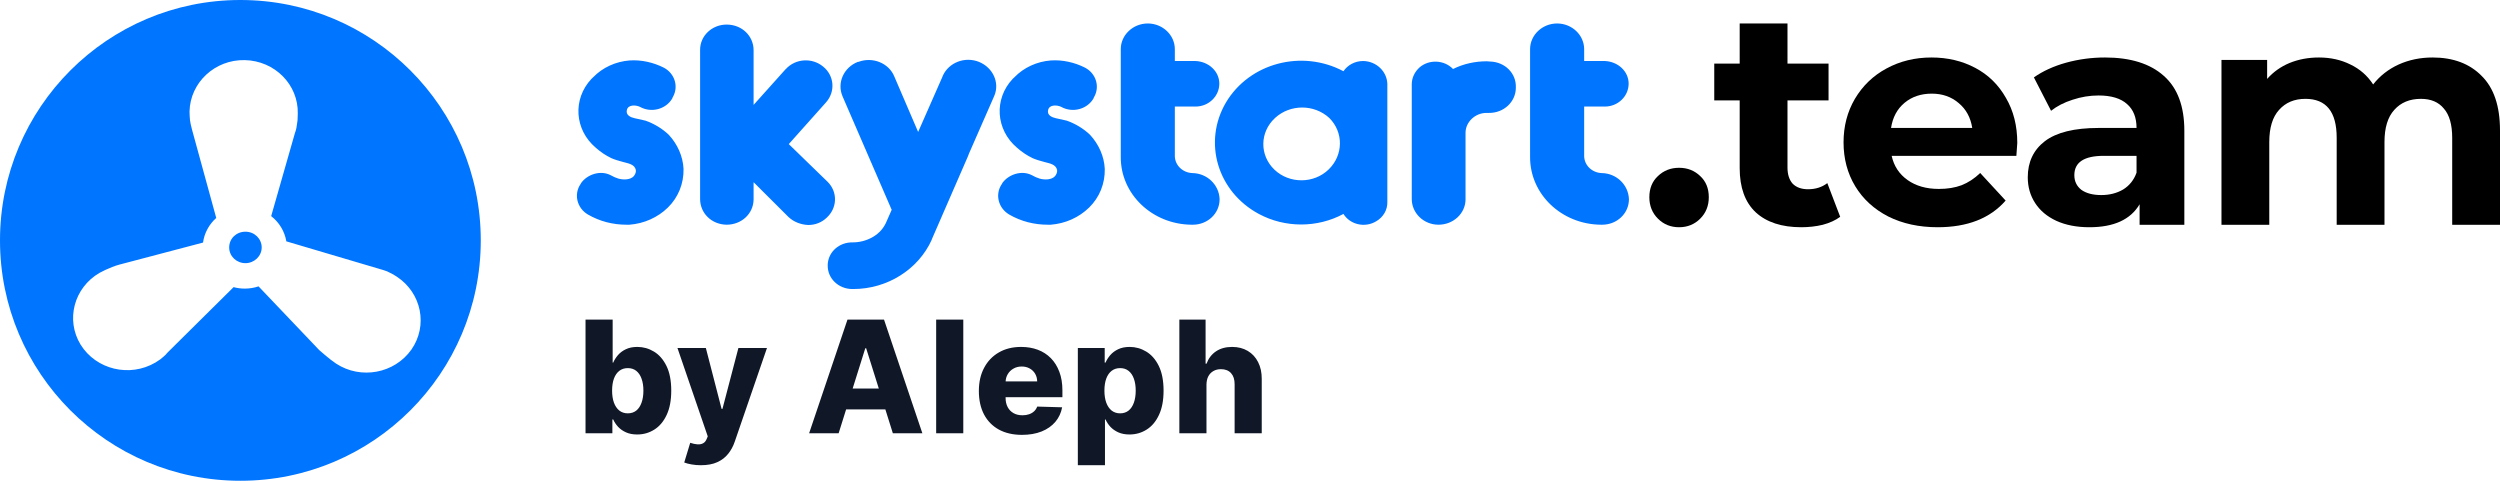
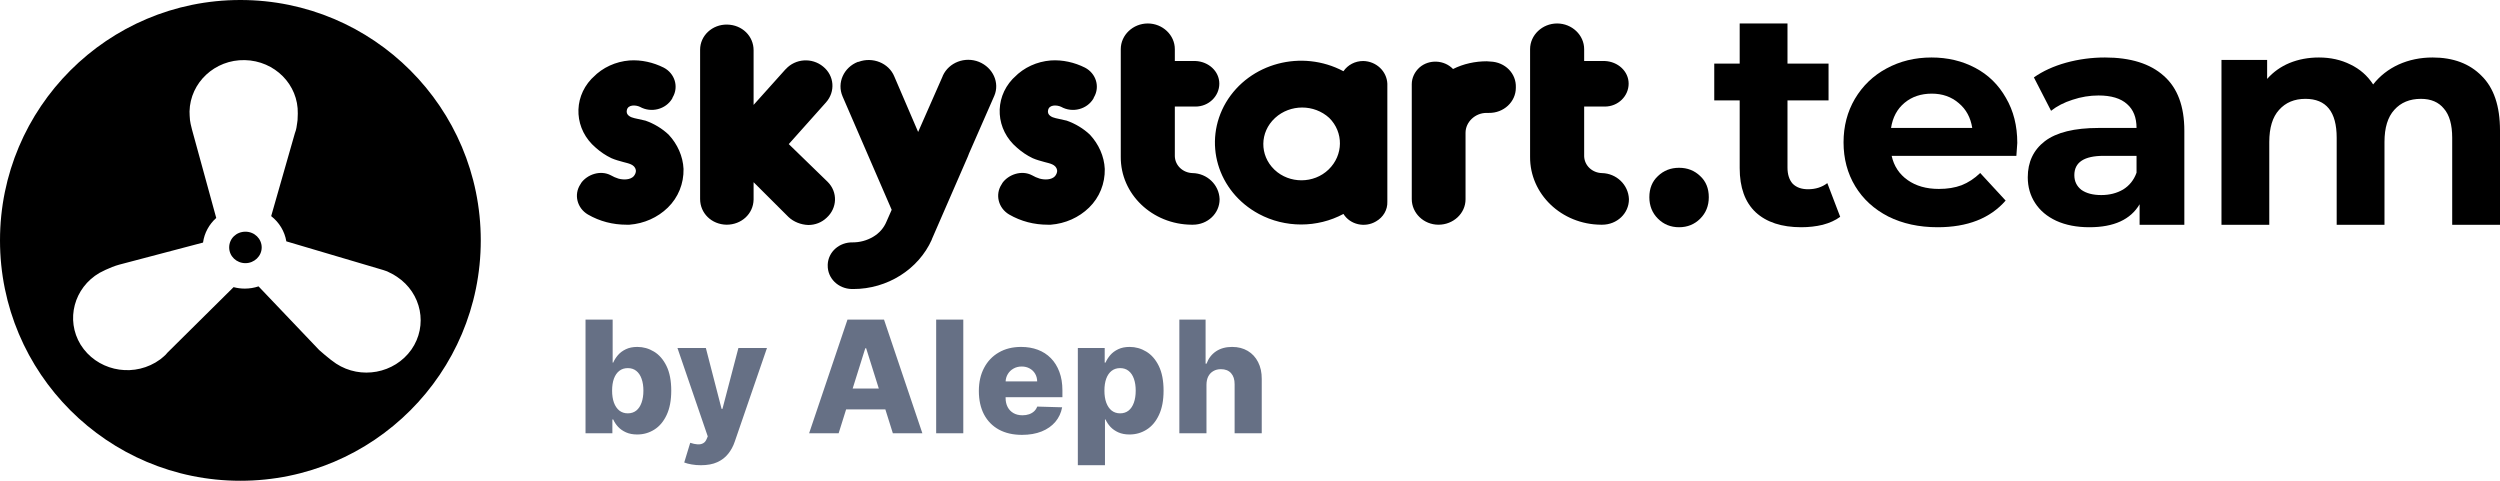
<svg xmlns="http://www.w3.org/2000/svg" width="208" height="40" viewBox="0 0 208 40" fill="none">
-   <path fill-rule="evenodd" clip-rule="evenodd" d="M20 40C31.046 40 40 31.046 40 20C40 8.954 31.046 0 20 0C8.954 0 0 8.954 0 20C0 31.046 8.954 40 20 40ZM24.757 9.987L24.776 9.449C24.831 7.046 22.867 5.055 20.365 5.001C17.881 4.947 15.824 6.866 15.769 9.27C15.769 9.503 15.787 9.754 15.806 9.987L15.861 10.31L15.973 10.776L17.991 18.134C17.403 18.66 17.001 19.378 16.892 20.182L9.912 22.021C9.523 22.128 9.134 22.29 8.782 22.451L8.281 22.702C6.15 23.94 5.446 26.612 6.706 28.675C8.003 30.755 10.783 31.419 12.933 30.163C13.081 30.073 13.211 29.984 13.341 29.894L13.341 29.894L13.6 29.679C13.711 29.589 13.841 29.464 13.934 29.338L19.434 23.89C19.731 23.969 20.043 24.012 20.365 24.012C20.766 24.012 21.151 23.947 21.51 23.826L26.555 29.123C26.852 29.392 27.204 29.679 27.519 29.93L27.964 30.253C30.021 31.598 32.819 31.078 34.228 29.087C35.618 27.096 35.081 24.388 33.023 23.025C32.968 22.989 32.917 22.958 32.866 22.927L32.866 22.927C32.815 22.895 32.764 22.864 32.708 22.828L32.208 22.577L31.893 22.469L31.411 22.326L23.823 20.08C23.683 19.237 23.222 18.495 22.562 17.981L24.535 11.081C24.656 10.774 24.69 10.503 24.729 10.199V10.199L24.729 10.199C24.738 10.13 24.747 10.06 24.757 9.987ZM20.421 21.895C19.679 21.895 19.068 21.322 19.068 20.586C19.068 19.851 19.661 19.277 20.421 19.277C21.18 19.277 21.773 19.869 21.773 20.586C21.773 21.304 21.162 21.895 20.421 21.895Z" fill="#0075FF" />
-   <path d="M52.129 18.696C50.992 18.696 49.904 18.42 48.912 17.846C48.017 17.318 47.727 16.192 48.283 15.343C48.308 15.32 48.308 15.297 48.332 15.274V15.251C48.84 14.516 49.952 14.125 50.823 14.585C51.017 14.7 51.234 14.791 51.452 14.86C51.863 14.975 52.444 14.975 52.734 14.654C52.855 14.493 52.927 14.332 52.903 14.148C52.806 13.666 52.274 13.597 51.863 13.482C51.525 13.39 51.186 13.299 50.871 13.161C50.388 12.931 49.952 12.633 49.565 12.288C47.8 10.795 47.63 8.246 49.203 6.569C49.251 6.523 49.299 6.477 49.348 6.431C50.146 5.605 51.234 5.122 52.371 5.03C53.363 4.962 54.354 5.191 55.225 5.628C56.144 6.11 56.483 7.212 55.975 8.085C55.975 8.108 55.951 8.108 55.951 8.131L55.927 8.2C55.395 9.096 54.185 9.417 53.242 8.889C52.903 8.728 52.25 8.682 52.153 9.164C52.057 9.578 52.468 9.762 52.782 9.831L53.701 10.037C54.427 10.29 55.104 10.703 55.636 11.209C56.362 11.989 56.822 13 56.87 14.056C56.894 15.274 56.434 16.422 55.564 17.272C54.717 18.099 53.58 18.604 52.371 18.696H52.129ZM65.626 11.989L68.722 8.521C69.52 7.626 69.423 6.294 68.48 5.536C67.561 4.778 66.182 4.87 65.384 5.742L65.36 5.765L65.335 5.788L62.699 8.728V4.181C62.699 3.009 61.756 2.068 60.498 2.045C59.264 2.022 58.249 2.963 58.249 4.135V16.56C58.249 17.731 59.192 18.673 60.45 18.696C61.683 18.696 62.675 17.8 62.699 16.606V15.159L65.602 18.053C66.037 18.466 66.641 18.696 67.246 18.719C67.827 18.719 68.359 18.512 68.77 18.122C69.665 17.318 69.713 15.986 68.867 15.136L65.626 11.989ZM81.444 5.145C80.283 4.686 78.953 5.191 78.445 6.294L78.421 6.363L76.389 10.979L74.406 6.363C73.946 5.237 72.592 4.709 71.431 5.145C71.431 5.145 71.431 5.145 71.406 5.145H71.382C70.197 5.605 69.617 6.891 70.1 8.016L74.188 17.456L73.753 18.443C73.535 18.971 73.148 19.408 72.64 19.706C72.132 20.005 71.552 20.166 70.947 20.166C69.834 20.143 68.915 20.947 68.867 22.003C68.867 22.026 68.867 22.049 68.867 22.072C68.843 23.151 69.737 24.024 70.874 24.047H70.995C73.825 24.047 76.413 22.416 77.526 19.936V19.913L80.525 13.023L80.622 12.77L82.726 7.97C83.186 6.891 82.629 5.628 81.444 5.145ZM87.177 18.696C86.04 18.696 84.951 18.42 83.96 17.846C83.065 17.318 82.774 16.192 83.331 15.343C83.355 15.32 83.355 15.297 83.379 15.274V15.251C83.887 14.516 85 14.125 85.87 14.585C86.064 14.7 86.281 14.791 86.499 14.86C86.91 14.975 87.491 14.975 87.781 14.654C87.902 14.493 87.975 14.332 87.951 14.148C87.854 13.666 87.322 13.597 86.91 13.482C86.572 13.39 86.233 13.299 85.919 13.161C85.435 12.931 85 12.633 84.613 12.288C82.847 10.795 82.678 8.246 84.25 6.569C84.298 6.523 84.347 6.477 84.395 6.431C85.193 5.605 86.281 5.122 87.418 5.03C88.41 4.962 89.402 5.191 90.272 5.628C91.192 6.11 91.53 7.212 91.022 8.085C91.022 8.108 90.998 8.108 90.998 8.131L90.974 8.2C90.442 9.096 89.232 9.417 88.289 8.889C87.951 8.728 87.297 8.682 87.201 9.164C87.104 9.578 87.515 9.762 87.829 9.831L88.749 10.037C89.474 10.29 90.151 10.703 90.684 11.209C91.409 11.989 91.869 13 91.917 14.056C91.941 15.274 91.482 16.422 90.611 17.272C89.764 18.099 88.628 18.604 87.418 18.696H87.177ZM99.222 14.401C98.424 14.378 97.77 13.781 97.746 13V8.866H99.464C100.576 8.866 101.447 7.993 101.447 6.96C101.447 5.926 100.552 5.122 99.464 5.076H97.746V4.089C97.746 2.917 96.73 1.953 95.497 1.953C94.263 1.953 93.248 2.917 93.248 4.089V13.046C93.223 16.146 95.86 18.673 99.149 18.696H99.246C100.479 18.696 101.471 17.754 101.471 16.583V16.56C101.423 15.366 100.431 14.424 99.222 14.401ZM113.42 5.076C112.742 5.076 112.138 5.398 111.775 5.926C108.316 4.089 103.962 5.237 102.003 8.521C100.068 11.806 101.278 15.94 104.736 17.8C106.913 18.971 109.598 18.971 111.775 17.8C112.331 18.696 113.565 18.971 114.484 18.42C115.089 18.076 115.451 17.456 115.427 16.79V6.96C115.379 5.926 114.508 5.099 113.42 5.076ZM110.541 14.102C109.308 15.297 107.276 15.297 106.042 14.125L106.018 14.102C104.785 12.908 104.809 11.002 106.067 9.831L106.091 9.808C107.349 8.659 109.332 8.659 110.59 9.808C111.799 11.002 111.775 12.908 110.541 14.102ZM124.014 5.122L123.699 5.099C122.732 5.099 121.764 5.306 120.893 5.742C120.168 4.985 118.91 4.916 118.112 5.605C117.701 5.972 117.459 6.477 117.459 7.006V16.56C117.459 17.731 118.451 18.696 119.684 18.696C120.918 18.696 121.933 17.754 121.933 16.583V11.048C121.933 10.152 122.732 9.394 123.675 9.394H123.868C125.102 9.417 126.118 8.475 126.118 7.304V7.281C126.166 6.11 125.223 5.168 124.014 5.122ZM133.277 14.401C132.479 14.378 131.826 13.781 131.802 13V8.866H133.519C134.632 8.866 135.503 7.993 135.503 6.96C135.503 5.926 134.608 5.122 133.519 5.076H131.802V4.089C131.802 2.917 130.786 1.953 129.552 1.953C128.319 1.953 127.303 2.917 127.303 4.089V13.046C127.279 16.146 129.915 18.673 133.205 18.696H133.301C134.535 18.696 135.527 17.754 135.527 16.583V16.56C135.478 15.366 134.487 14.424 133.277 14.401Z" fill="#0075FF" />
+   <path fill-rule="evenodd" clip-rule="evenodd" d="M20 40C31.046 40 40 31.046 40 20C40 8.954 31.046 0 20 0C8.954 0 0 8.954 0 20C0 31.046 8.954 40 20 40ZM24.757 9.987L24.776 9.449C24.831 7.046 22.867 5.055 20.365 5.001C17.881 4.947 15.824 6.866 15.769 9.27C15.769 9.503 15.787 9.754 15.806 9.987L15.861 10.31L15.973 10.776L17.991 18.134C17.403 18.66 17.001 19.378 16.892 20.182L9.912 22.021C9.523 22.128 9.134 22.29 8.782 22.451L8.281 22.702C6.15 23.94 5.446 26.612 6.706 28.675C8.003 30.755 10.783 31.419 12.933 30.163C13.081 30.073 13.211 29.984 13.341 29.894L13.341 29.894L13.6 29.679C13.711 29.589 13.841 29.464 13.934 29.338L19.434 23.89C19.731 23.969 20.043 24.012 20.365 24.012C20.766 24.012 21.151 23.947 21.51 23.826L26.555 29.123C26.852 29.392 27.204 29.679 27.519 29.93L27.964 30.253C30.021 31.598 32.819 31.078 34.228 29.087C35.618 27.096 35.081 24.388 33.023 23.025C32.968 22.989 32.917 22.958 32.866 22.927L32.866 22.927C32.815 22.895 32.764 22.864 32.708 22.828L32.208 22.577L31.893 22.469L31.411 22.326L23.823 20.08C23.683 19.237 23.222 18.495 22.562 17.981L24.535 11.081C24.656 10.774 24.69 10.503 24.729 10.199V10.199L24.729 10.199C24.738 10.13 24.747 10.06 24.757 9.987ZM20.421 21.895C19.679 21.895 19.068 21.322 19.068 20.586C19.068 19.851 19.661 19.277 20.421 19.277C21.18 19.277 21.773 19.869 21.773 20.586C21.773 21.304 21.162 21.895 20.421 21.895Z" fill="black" />
+   <path d="M52.129 18.696C50.992 18.696 49.904 18.42 48.912 17.846C48.017 17.318 47.727 16.192 48.283 15.343C48.308 15.32 48.308 15.297 48.332 15.274V15.251C48.84 14.516 49.952 14.125 50.823 14.585C51.017 14.7 51.234 14.791 51.452 14.86C51.863 14.975 52.444 14.975 52.734 14.654C52.855 14.493 52.927 14.332 52.903 14.148C52.806 13.666 52.274 13.597 51.863 13.482C51.525 13.39 51.186 13.299 50.871 13.161C50.388 12.931 49.952 12.633 49.565 12.288C47.8 10.795 47.63 8.246 49.203 6.569C49.251 6.523 49.299 6.477 49.348 6.431C50.146 5.605 51.234 5.122 52.371 5.03C53.363 4.962 54.354 5.191 55.225 5.628C56.144 6.11 56.483 7.212 55.975 8.085C55.975 8.108 55.951 8.108 55.951 8.131L55.927 8.2C55.395 9.096 54.185 9.417 53.242 8.889C52.903 8.728 52.25 8.682 52.153 9.164C52.057 9.578 52.468 9.762 52.782 9.831L53.701 10.037C54.427 10.29 55.104 10.703 55.636 11.209C56.362 11.989 56.822 13 56.87 14.056C56.894 15.274 56.434 16.422 55.564 17.272C54.717 18.099 53.58 18.604 52.371 18.696H52.129ZM65.626 11.989L68.722 8.521C69.52 7.626 69.423 6.294 68.48 5.536C67.561 4.778 66.182 4.87 65.384 5.742L65.36 5.765L65.335 5.788L62.699 8.728V4.181C62.699 3.009 61.756 2.068 60.498 2.045C59.264 2.022 58.249 2.963 58.249 4.135V16.56C58.249 17.731 59.192 18.673 60.45 18.696C61.683 18.696 62.675 17.8 62.699 16.606V15.159L65.602 18.053C66.037 18.466 66.641 18.696 67.246 18.719C67.827 18.719 68.359 18.512 68.77 18.122C69.665 17.318 69.713 15.986 68.867 15.136L65.626 11.989ZM81.444 5.145C80.283 4.686 78.953 5.191 78.445 6.294L78.421 6.363L76.389 10.979L74.406 6.363C73.946 5.237 72.592 4.709 71.431 5.145C71.431 5.145 71.431 5.145 71.406 5.145H71.382C70.197 5.605 69.617 6.891 70.1 8.016L74.188 17.456L73.753 18.443C73.535 18.971 73.148 19.408 72.64 19.706C72.132 20.005 71.552 20.166 70.947 20.166C69.834 20.143 68.915 20.947 68.867 22.003C68.867 22.026 68.867 22.049 68.867 22.072C68.843 23.151 69.737 24.024 70.874 24.047H70.995C73.825 24.047 76.413 22.416 77.526 19.936V19.913L80.525 13.023L80.622 12.77L82.726 7.97C83.186 6.891 82.629 5.628 81.444 5.145ZM87.177 18.696C86.04 18.696 84.951 18.42 83.96 17.846C83.065 17.318 82.774 16.192 83.331 15.343C83.355 15.32 83.355 15.297 83.379 15.274V15.251C83.887 14.516 85 14.125 85.87 14.585C86.064 14.7 86.281 14.791 86.499 14.86C86.91 14.975 87.491 14.975 87.781 14.654C87.902 14.493 87.975 14.332 87.951 14.148C87.854 13.666 87.322 13.597 86.91 13.482C86.572 13.39 86.233 13.299 85.919 13.161C85.435 12.931 85 12.633 84.613 12.288C82.847 10.795 82.678 8.246 84.25 6.569C84.298 6.523 84.347 6.477 84.395 6.431C85.193 5.605 86.281 5.122 87.418 5.03C88.41 4.962 89.402 5.191 90.272 5.628C91.192 6.11 91.53 7.212 91.022 8.085C91.022 8.108 90.998 8.108 90.998 8.131L90.974 8.2C90.442 9.096 89.232 9.417 88.289 8.889C87.951 8.728 87.297 8.682 87.201 9.164C87.104 9.578 87.515 9.762 87.829 9.831L88.749 10.037C89.474 10.29 90.151 10.703 90.684 11.209C91.409 11.989 91.869 13 91.917 14.056C91.941 15.274 91.482 16.422 90.611 17.272C89.764 18.099 88.628 18.604 87.418 18.696H87.177ZM99.222 14.401C98.424 14.378 97.77 13.781 97.746 13V8.866H99.464C100.576 8.866 101.447 7.993 101.447 6.96C101.447 5.926 100.552 5.122 99.464 5.076H97.746V4.089C97.746 2.917 96.73 1.953 95.497 1.953C94.263 1.953 93.248 2.917 93.248 4.089V13.046C93.223 16.146 95.86 18.673 99.149 18.696H99.246C100.479 18.696 101.471 17.754 101.471 16.583V16.56C101.423 15.366 100.431 14.424 99.222 14.401ZM113.42 5.076C112.742 5.076 112.138 5.398 111.775 5.926C108.316 4.089 103.962 5.237 102.003 8.521C100.068 11.806 101.278 15.94 104.736 17.8C106.913 18.971 109.598 18.971 111.775 17.8C112.331 18.696 113.565 18.971 114.484 18.42C115.089 18.076 115.451 17.456 115.427 16.79V6.96C115.379 5.926 114.508 5.099 113.42 5.076ZM110.541 14.102C109.308 15.297 107.276 15.297 106.042 14.125L106.018 14.102C104.785 12.908 104.809 11.002 106.067 9.831L106.091 9.808C107.349 8.659 109.332 8.659 110.59 9.808C111.799 11.002 111.775 12.908 110.541 14.102ZM124.014 5.122L123.699 5.099C122.732 5.099 121.764 5.306 120.893 5.742C120.168 4.985 118.91 4.916 118.112 5.605C117.701 5.972 117.459 6.477 117.459 7.006V16.56C117.459 17.731 118.451 18.696 119.684 18.696C120.918 18.696 121.933 17.754 121.933 16.583V11.048C121.933 10.152 122.732 9.394 123.675 9.394H123.868C125.102 9.417 126.118 8.475 126.118 7.304V7.281C126.166 6.11 125.223 5.168 124.014 5.122ZM133.277 14.401C132.479 14.378 131.826 13.781 131.802 13V8.866H133.519C134.632 8.866 135.503 7.993 135.503 6.96C135.503 5.926 134.608 5.122 133.519 5.076H131.802V4.089C131.802 2.917 130.786 1.953 129.552 1.953C128.319 1.953 127.303 2.917 127.303 4.089V13.046C127.279 16.146 129.915 18.673 133.205 18.696H133.301C134.535 18.696 135.527 17.754 135.527 16.583V16.56C135.478 15.366 134.487 14.424 133.277 14.401Z" fill="black" />
  <path d="M139.699 18.906C139.002 18.906 138.416 18.668 137.94 18.192C137.464 17.716 137.226 17.121 137.226 16.407C137.226 15.677 137.464 15.09 137.94 14.649C138.416 14.19 139.002 13.96 139.699 13.96C140.396 13.96 140.982 14.19 141.458 14.649C141.934 15.09 142.172 15.677 142.172 16.407C142.172 17.121 141.934 17.716 141.458 18.192C140.982 18.668 140.396 18.906 139.699 18.906Z" fill="black" />
-   <path d="M153.104 18.039C152.713 18.328 152.228 18.549 151.651 18.702C151.09 18.838 150.495 18.906 149.866 18.906C148.235 18.906 146.968 18.489 146.068 17.657C145.184 16.824 144.742 15.6 144.742 13.986V8.352H142.626V5.292H144.742V1.953H148.719V5.292H152.135V8.352H148.719V13.935C148.719 14.512 148.863 14.963 149.152 15.286C149.458 15.592 149.883 15.745 150.427 15.745C151.056 15.745 151.591 15.575 152.033 15.235L153.104 18.039Z" fill="black" />
-   <path d="M167.838 11.895C167.838 11.946 167.813 12.303 167.762 12.966H157.386C157.573 13.816 158.015 14.487 158.711 14.98C159.408 15.473 160.275 15.719 161.312 15.719C162.026 15.719 162.654 15.617 163.198 15.413C163.759 15.192 164.277 14.852 164.753 14.394L166.869 16.688C165.578 18.167 163.691 18.906 161.21 18.906C159.663 18.906 158.295 18.608 157.105 18.014C155.916 17.402 154.998 16.561 154.352 15.49C153.706 14.419 153.383 13.204 153.383 11.844C153.383 10.502 153.698 9.295 154.327 8.224C154.972 7.136 155.848 6.295 156.952 5.7C158.074 5.089 159.323 4.783 160.7 4.783C162.043 4.783 163.258 5.072 164.345 5.649C165.433 6.227 166.283 7.06 166.895 8.148C167.524 9.218 167.838 10.468 167.838 11.895ZM160.725 7.791C159.825 7.791 159.068 8.046 158.457 8.556C157.845 9.065 157.471 9.762 157.335 10.646H164.091C163.955 9.779 163.581 9.091 162.969 8.581C162.357 8.054 161.609 7.791 160.725 7.791Z" fill="black" />
-   <path d="M175.134 4.783C177.259 4.783 178.89 5.292 180.029 6.312C181.168 7.315 181.737 8.836 181.737 10.876V18.702H178.015V16.994C177.267 18.268 175.874 18.906 173.834 18.906C172.781 18.906 171.863 18.727 171.081 18.37C170.316 18.014 169.73 17.521 169.322 16.892C168.914 16.263 168.71 15.549 168.71 14.751C168.71 13.476 169.186 12.473 170.138 11.742C171.107 11.011 172.594 10.646 174.599 10.646H177.76C177.76 9.779 177.497 9.116 176.97 8.658C176.443 8.182 175.653 7.944 174.599 7.944C173.868 7.944 173.146 8.063 172.432 8.301C171.735 8.522 171.141 8.828 170.648 9.218L169.22 6.44C169.968 5.913 170.86 5.505 171.897 5.216C172.951 4.927 174.03 4.783 175.134 4.783ZM174.829 16.229C175.508 16.229 176.112 16.076 176.639 15.77C177.165 15.447 177.539 14.98 177.76 14.368V12.966H175.032C173.401 12.966 172.585 13.501 172.585 14.572C172.585 15.082 172.781 15.49 173.171 15.796C173.579 16.085 174.132 16.229 174.829 16.229Z" fill="black" />
-   <path d="M202.391 4.783C204.108 4.783 205.468 5.292 206.47 6.312C207.49 7.315 208 8.828 208 10.85V18.702H204.023V11.462C204.023 10.374 203.794 9.567 203.335 9.04C202.893 8.496 202.256 8.224 201.423 8.224C200.488 8.224 199.749 8.53 199.205 9.142C198.661 9.737 198.389 10.629 198.389 11.819V18.702H194.412V11.462C194.412 9.303 193.545 8.224 191.812 8.224C190.894 8.224 190.163 8.53 189.619 9.142C189.076 9.737 188.804 10.629 188.804 11.819V18.702H184.827V4.987H188.625V6.567C189.135 5.989 189.755 5.547 190.486 5.242C191.234 4.936 192.05 4.783 192.934 4.783C193.902 4.783 194.778 4.978 195.559 5.369C196.341 5.743 196.97 6.295 197.446 7.026C198.007 6.312 198.712 5.76 199.562 5.369C200.429 4.978 201.372 4.783 202.391 4.783Z" fill="black" />
-   <path d="M48.716 36.047V26.593H50.973V30.17H51.019C51.111 29.955 51.242 29.747 51.412 29.547C51.584 29.347 51.802 29.184 52.067 29.058C52.335 28.928 52.655 28.864 53.027 28.864C53.52 28.864 53.98 28.993 54.408 29.252C54.839 29.51 55.186 29.909 55.451 30.447C55.716 30.986 55.848 31.672 55.848 32.506C55.848 33.309 55.72 33.982 55.465 34.524C55.212 35.065 54.871 35.472 54.44 35.742C54.012 36.013 53.537 36.149 53.014 36.149C52.657 36.149 52.347 36.09 52.086 35.973C51.824 35.856 51.604 35.702 51.425 35.512C51.25 35.321 51.115 35.116 51.019 34.898H50.95V36.047H48.716ZM50.927 32.502C50.927 32.883 50.978 33.216 51.079 33.499C51.184 33.782 51.333 34.002 51.527 34.159C51.724 34.313 51.959 34.39 52.233 34.39C52.51 34.39 52.746 34.313 52.94 34.159C53.133 34.002 53.28 33.782 53.378 33.499C53.48 33.216 53.531 32.883 53.531 32.502C53.531 32.12 53.48 31.789 53.378 31.509C53.28 31.229 53.133 31.012 52.94 30.858C52.749 30.704 52.513 30.627 52.233 30.627C51.956 30.627 51.721 30.703 51.527 30.854C51.333 31.004 51.184 31.22 51.079 31.5C50.978 31.78 50.927 32.114 50.927 32.502ZM58.313 38.706C58.042 38.706 57.786 38.685 57.547 38.642C57.306 38.602 57.1 38.548 56.928 38.48L57.426 36.841C57.648 36.915 57.848 36.958 58.027 36.97C58.208 36.983 58.364 36.953 58.493 36.883C58.625 36.815 58.727 36.693 58.797 36.518L58.885 36.306L56.365 28.956H58.728L60.035 34.016H60.109L61.434 28.956H63.811L61.138 36.726C61.009 37.114 60.826 37.455 60.589 37.751C60.355 38.049 60.052 38.283 59.679 38.452C59.31 38.622 58.855 38.706 58.313 38.706ZM69.775 36.047H67.319L70.509 26.593H73.551L76.741 36.047H74.285L72.064 28.975H71.991L69.775 36.047ZM69.447 32.326H74.58V34.062H69.447V32.326ZM80.146 26.593V36.047H77.889V26.593H80.146ZM85.028 36.181C84.286 36.181 83.646 36.035 83.107 35.742C82.572 35.447 82.159 35.027 81.87 34.482C81.584 33.934 81.441 33.283 81.441 32.529C81.441 31.797 81.585 31.157 81.875 30.609C82.164 30.058 82.572 29.63 83.098 29.326C83.624 29.018 84.245 28.864 84.959 28.864C85.463 28.864 85.925 28.942 86.344 29.099C86.762 29.256 87.124 29.489 87.428 29.796C87.733 30.104 87.97 30.484 88.139 30.937C88.309 31.386 88.393 31.901 88.393 32.483V33.046H82.23V31.735H86.293C86.29 31.495 86.233 31.281 86.122 31.094C86.011 30.906 85.859 30.76 85.665 30.655C85.474 30.547 85.254 30.494 85.005 30.494C84.752 30.494 84.526 30.55 84.326 30.664C84.126 30.775 83.968 30.927 83.851 31.121C83.734 31.312 83.672 31.529 83.666 31.772V33.106C83.666 33.396 83.723 33.65 83.837 33.868C83.951 34.084 84.112 34.251 84.322 34.371C84.531 34.491 84.78 34.551 85.069 34.551C85.269 34.551 85.451 34.524 85.614 34.468C85.777 34.413 85.917 34.331 86.034 34.224C86.151 34.116 86.239 33.984 86.297 33.827L88.37 33.887C88.284 34.351 88.095 34.756 87.802 35.101C87.513 35.442 87.133 35.709 86.662 35.899C86.191 36.087 85.647 36.181 85.028 36.181ZM89.676 38.706V28.956H91.911V30.17H91.98C92.072 29.955 92.203 29.747 92.372 29.547C92.545 29.347 92.763 29.184 93.028 29.058C93.296 28.928 93.616 28.864 93.988 28.864C94.48 28.864 94.941 28.993 95.368 29.252C95.799 29.51 96.147 29.909 96.412 30.447C96.676 30.986 96.809 31.672 96.809 32.506C96.809 33.309 96.681 33.982 96.425 34.524C96.173 35.065 95.832 35.472 95.401 35.742C94.973 36.013 94.497 36.149 93.974 36.149C93.617 36.149 93.308 36.09 93.046 35.973C92.785 35.856 92.565 35.702 92.386 35.512C92.211 35.321 92.075 35.116 91.98 34.898H91.934V38.706H89.676ZM91.888 32.502C91.888 32.883 91.938 33.216 92.04 33.499C92.144 33.782 92.294 34.002 92.488 34.159C92.685 34.313 92.92 34.39 93.194 34.39C93.471 34.39 93.706 34.313 93.9 34.159C94.094 34.002 94.24 33.782 94.339 33.499C94.44 33.216 94.491 32.883 94.491 32.502C94.491 32.12 94.44 31.789 94.339 31.509C94.24 31.229 94.094 31.012 93.9 30.858C93.71 30.704 93.474 30.627 93.194 30.627C92.917 30.627 92.681 30.703 92.488 30.854C92.294 31.004 92.144 31.22 92.04 31.5C91.938 31.78 91.888 32.114 91.888 32.502ZM100.379 32.003V36.047H98.122V26.593H100.305V30.258H100.384C100.544 29.821 100.805 29.479 101.169 29.233C101.535 28.987 101.983 28.864 102.512 28.864C103.01 28.864 103.444 28.975 103.814 29.196C104.183 29.415 104.469 29.724 104.672 30.124C104.879 30.524 104.98 30.992 104.977 31.528V36.047H102.72V31.971C102.723 31.577 102.624 31.269 102.424 31.047C102.224 30.826 101.943 30.715 101.579 30.715C101.342 30.715 101.133 30.767 100.952 30.872C100.773 30.974 100.633 31.12 100.531 31.311C100.433 31.501 100.382 31.732 100.379 32.003Z" fill="#101828" />
+   <path d="M153.104 18.039C152.713 18.328 152.229 18.549 151.651 18.702C151.09 18.838 150.495 18.906 149.866 18.906C148.235 18.906 146.968 18.489 146.068 17.657C145.184 16.824 144.742 15.6 144.742 13.986V8.352H142.626V5.292H144.742V1.953H148.719V5.292H152.135V8.352H148.719V13.935C148.719 14.512 148.863 14.963 149.152 15.286C149.458 15.592 149.883 15.745 150.427 15.745C151.056 15.745 151.591 15.575 152.033 15.235L153.104 18.039Z" fill="black" />
+   <path d="M167.838 11.895C167.838 11.946 167.813 12.303 167.762 12.966H157.386C157.573 13.816 158.015 14.487 158.712 14.98C159.408 15.473 160.275 15.719 161.312 15.719C162.026 15.719 162.654 15.617 163.198 15.413C163.759 15.192 164.278 14.852 164.753 14.394L166.869 16.688C165.578 18.167 163.691 18.906 161.21 18.906C159.663 18.906 158.295 18.608 157.105 18.014C155.916 17.402 154.998 16.561 154.352 15.49C153.706 14.419 153.383 13.204 153.383 11.844C153.383 10.502 153.698 9.295 154.327 8.224C154.973 7.136 155.848 6.295 156.952 5.7C158.074 5.089 159.323 4.783 160.7 4.783C162.043 4.783 163.258 5.072 164.346 5.649C165.433 6.227 166.283 7.06 166.895 8.148C167.524 9.218 167.838 10.468 167.838 11.895ZM160.725 7.791C159.825 7.791 159.068 8.046 158.457 8.556C157.845 9.065 157.471 9.762 157.335 10.646H164.091C163.955 9.779 163.581 9.091 162.969 8.581C162.357 8.054 161.609 7.791 160.725 7.791Z" fill="black" />
+   <path d="M175.135 4.783C177.259 4.783 178.891 5.292 180.029 6.312C181.168 7.315 181.737 8.836 181.737 10.876V18.702H178.015V16.994C177.267 18.268 175.874 18.906 173.834 18.906C172.781 18.906 171.863 18.727 171.081 18.37C170.316 18.014 169.73 17.521 169.322 16.892C168.914 16.263 168.71 15.549 168.71 14.751C168.71 13.476 169.186 12.473 170.138 11.742C171.107 11.011 172.594 10.646 174.599 10.646H177.76C177.76 9.779 177.497 9.116 176.97 8.658C176.443 8.182 175.653 7.944 174.599 7.944C173.868 7.944 173.146 8.063 172.432 8.301C171.735 8.522 171.141 8.828 170.648 9.218L169.22 6.44C169.968 5.913 170.86 5.505 171.897 5.216C172.951 4.927 174.03 4.783 175.135 4.783ZM174.829 16.229C175.508 16.229 176.112 16.076 176.639 15.77C177.165 15.447 177.539 14.98 177.76 14.368V12.966H175.033C173.401 12.966 172.585 13.501 172.585 14.572C172.585 15.082 172.781 15.49 173.172 15.796C173.579 16.085 174.132 16.229 174.829 16.229Z" fill="black" />
+   <path d="M202.392 4.783C204.108 4.783 205.468 5.292 206.47 6.312C207.49 7.315 208 8.828 208 10.85V18.702H204.023V11.462C204.023 10.374 203.794 9.567 203.335 9.04C202.893 8.496 202.256 8.224 201.423 8.224C200.488 8.224 199.749 8.53 199.205 9.142C198.661 9.737 198.389 10.629 198.389 11.819V18.702H194.412V11.462C194.412 9.303 193.545 8.224 191.812 8.224C190.894 8.224 190.163 8.53 189.619 9.142C189.076 9.737 188.804 10.629 188.804 11.819V18.702H184.827V4.987H188.625V6.567C189.135 5.989 189.755 5.547 190.486 5.242C191.234 4.936 192.05 4.783 192.934 4.783C193.902 4.783 194.778 4.978 195.559 5.369C196.341 5.743 196.97 6.295 197.446 7.026C198.007 6.312 198.712 5.76 199.562 5.369C200.429 4.978 201.372 4.783 202.392 4.783Z" fill="black" />
+   <path d="M48.716 36.047V26.593H50.973V30.17H51.019C51.111 29.955 51.242 29.747 51.412 29.547C51.584 29.347 51.802 29.184 52.067 29.058C52.335 28.928 52.655 28.864 53.027 28.864C53.52 28.864 53.98 28.993 54.408 29.252C54.839 29.51 55.186 29.909 55.451 30.447C55.716 30.986 55.848 31.672 55.848 32.506C55.848 33.309 55.72 33.982 55.465 34.524C55.212 35.065 54.871 35.472 54.44 35.742C54.012 36.013 53.537 36.149 53.014 36.149C52.657 36.149 52.347 36.09 52.086 35.973C51.824 35.856 51.604 35.702 51.425 35.512C51.25 35.321 51.115 35.116 51.019 34.898H50.95V36.047H48.716ZM50.927 32.502C50.927 32.883 50.978 33.216 51.079 33.499C51.184 33.782 51.333 34.002 51.527 34.159C51.724 34.313 51.959 34.39 52.233 34.39C52.51 34.39 52.746 34.313 52.94 34.159C53.133 34.002 53.28 33.782 53.378 33.499C53.48 33.216 53.531 32.883 53.531 32.502C53.531 32.12 53.48 31.789 53.378 31.509C53.28 31.229 53.133 31.012 52.94 30.858C52.749 30.704 52.513 30.627 52.233 30.627C51.956 30.627 51.721 30.703 51.527 30.854C51.333 31.004 51.184 31.22 51.079 31.5C50.978 31.78 50.927 32.114 50.927 32.502ZM58.313 38.706C58.042 38.706 57.786 38.685 57.547 38.642C57.306 38.602 57.1 38.548 56.928 38.48L57.426 36.841C57.648 36.915 57.848 36.958 58.027 36.97C58.208 36.983 58.364 36.953 58.493 36.883C58.625 36.815 58.727 36.693 58.797 36.518L58.885 36.306L56.365 28.956H58.728L60.035 34.016H60.109L61.434 28.956H63.811L61.138 36.726C61.009 37.114 60.826 37.455 60.589 37.751C60.355 38.049 60.052 38.283 59.679 38.452C59.31 38.622 58.855 38.706 58.313 38.706ZM69.775 36.047H67.319L70.509 26.593H73.551L76.741 36.047H74.285L72.064 28.975H71.991L69.775 36.047ZM69.447 32.326H74.58V34.062H69.447V32.326ZM80.146 26.593V36.047H77.889V26.593H80.146ZM85.028 36.181C84.286 36.181 83.646 36.035 83.107 35.742C82.572 35.447 82.159 35.027 81.87 34.482C81.584 33.934 81.441 33.283 81.441 32.529C81.441 31.797 81.585 31.157 81.875 30.609C82.164 30.058 82.572 29.63 83.098 29.326C83.624 29.018 84.245 28.864 84.959 28.864C85.463 28.864 85.925 28.942 86.344 29.099C86.762 29.256 87.124 29.489 87.428 29.796C87.733 30.104 87.97 30.484 88.139 30.937C88.309 31.386 88.393 31.901 88.393 32.483V33.046H82.23V31.735H86.293C86.29 31.495 86.233 31.281 86.122 31.094C86.011 30.906 85.859 30.76 85.665 30.655C85.474 30.547 85.254 30.494 85.005 30.494C84.752 30.494 84.526 30.55 84.326 30.664C84.126 30.775 83.968 30.927 83.851 31.121C83.734 31.312 83.672 31.529 83.666 31.772V33.106C83.666 33.396 83.723 33.65 83.837 33.868C83.951 34.084 84.112 34.251 84.322 34.371C84.531 34.491 84.78 34.551 85.069 34.551C85.269 34.551 85.451 34.524 85.614 34.468C85.777 34.413 85.917 34.331 86.034 34.224C86.151 34.116 86.239 33.984 86.297 33.827L88.37 33.887C88.284 34.351 88.095 34.756 87.802 35.101C87.513 35.442 87.133 35.709 86.662 35.899C86.191 36.087 85.647 36.181 85.028 36.181ZM89.676 38.706V28.956H91.911V30.17H91.98C92.072 29.955 92.203 29.747 92.372 29.547C92.545 29.347 92.763 29.184 93.028 29.058C93.296 28.928 93.616 28.864 93.988 28.864C94.48 28.864 94.941 28.993 95.368 29.252C95.799 29.51 96.147 29.909 96.412 30.447C96.676 30.986 96.809 31.672 96.809 32.506C96.809 33.309 96.681 33.982 96.425 34.524C96.173 35.065 95.832 35.472 95.401 35.742C94.973 36.013 94.497 36.149 93.974 36.149C93.617 36.149 93.308 36.09 93.046 35.973C92.785 35.856 92.565 35.702 92.386 35.512C92.211 35.321 92.075 35.116 91.98 34.898H91.934V38.706H89.676ZM91.888 32.502C91.888 32.883 91.938 33.216 92.04 33.499C92.144 33.782 92.294 34.002 92.488 34.159C92.685 34.313 92.92 34.39 93.194 34.39C93.471 34.39 93.706 34.313 93.9 34.159C94.094 34.002 94.24 33.782 94.339 33.499C94.44 33.216 94.491 32.883 94.491 32.502C94.491 32.12 94.44 31.789 94.339 31.509C94.24 31.229 94.094 31.012 93.9 30.858C93.71 30.704 93.474 30.627 93.194 30.627C92.917 30.627 92.681 30.703 92.488 30.854C92.294 31.004 92.144 31.22 92.04 31.5C91.938 31.78 91.888 32.114 91.888 32.502ZM100.379 32.003V36.047H98.122V26.593H100.305V30.258H100.384C100.544 29.821 100.805 29.479 101.169 29.233C101.535 28.987 101.983 28.864 102.512 28.864C103.01 28.864 103.444 28.975 103.814 29.196C104.183 29.415 104.469 29.724 104.672 30.124C104.879 30.524 104.98 30.992 104.977 31.528V36.047H102.72V31.971C102.723 31.577 102.624 31.269 102.424 31.047C102.224 30.826 101.943 30.715 101.579 30.715C101.342 30.715 101.133 30.767 100.952 30.872C100.773 30.974 100.633 31.12 100.531 31.311C100.433 31.501 100.382 31.732 100.379 32.003Z" fill="#667085" />
</svg>
